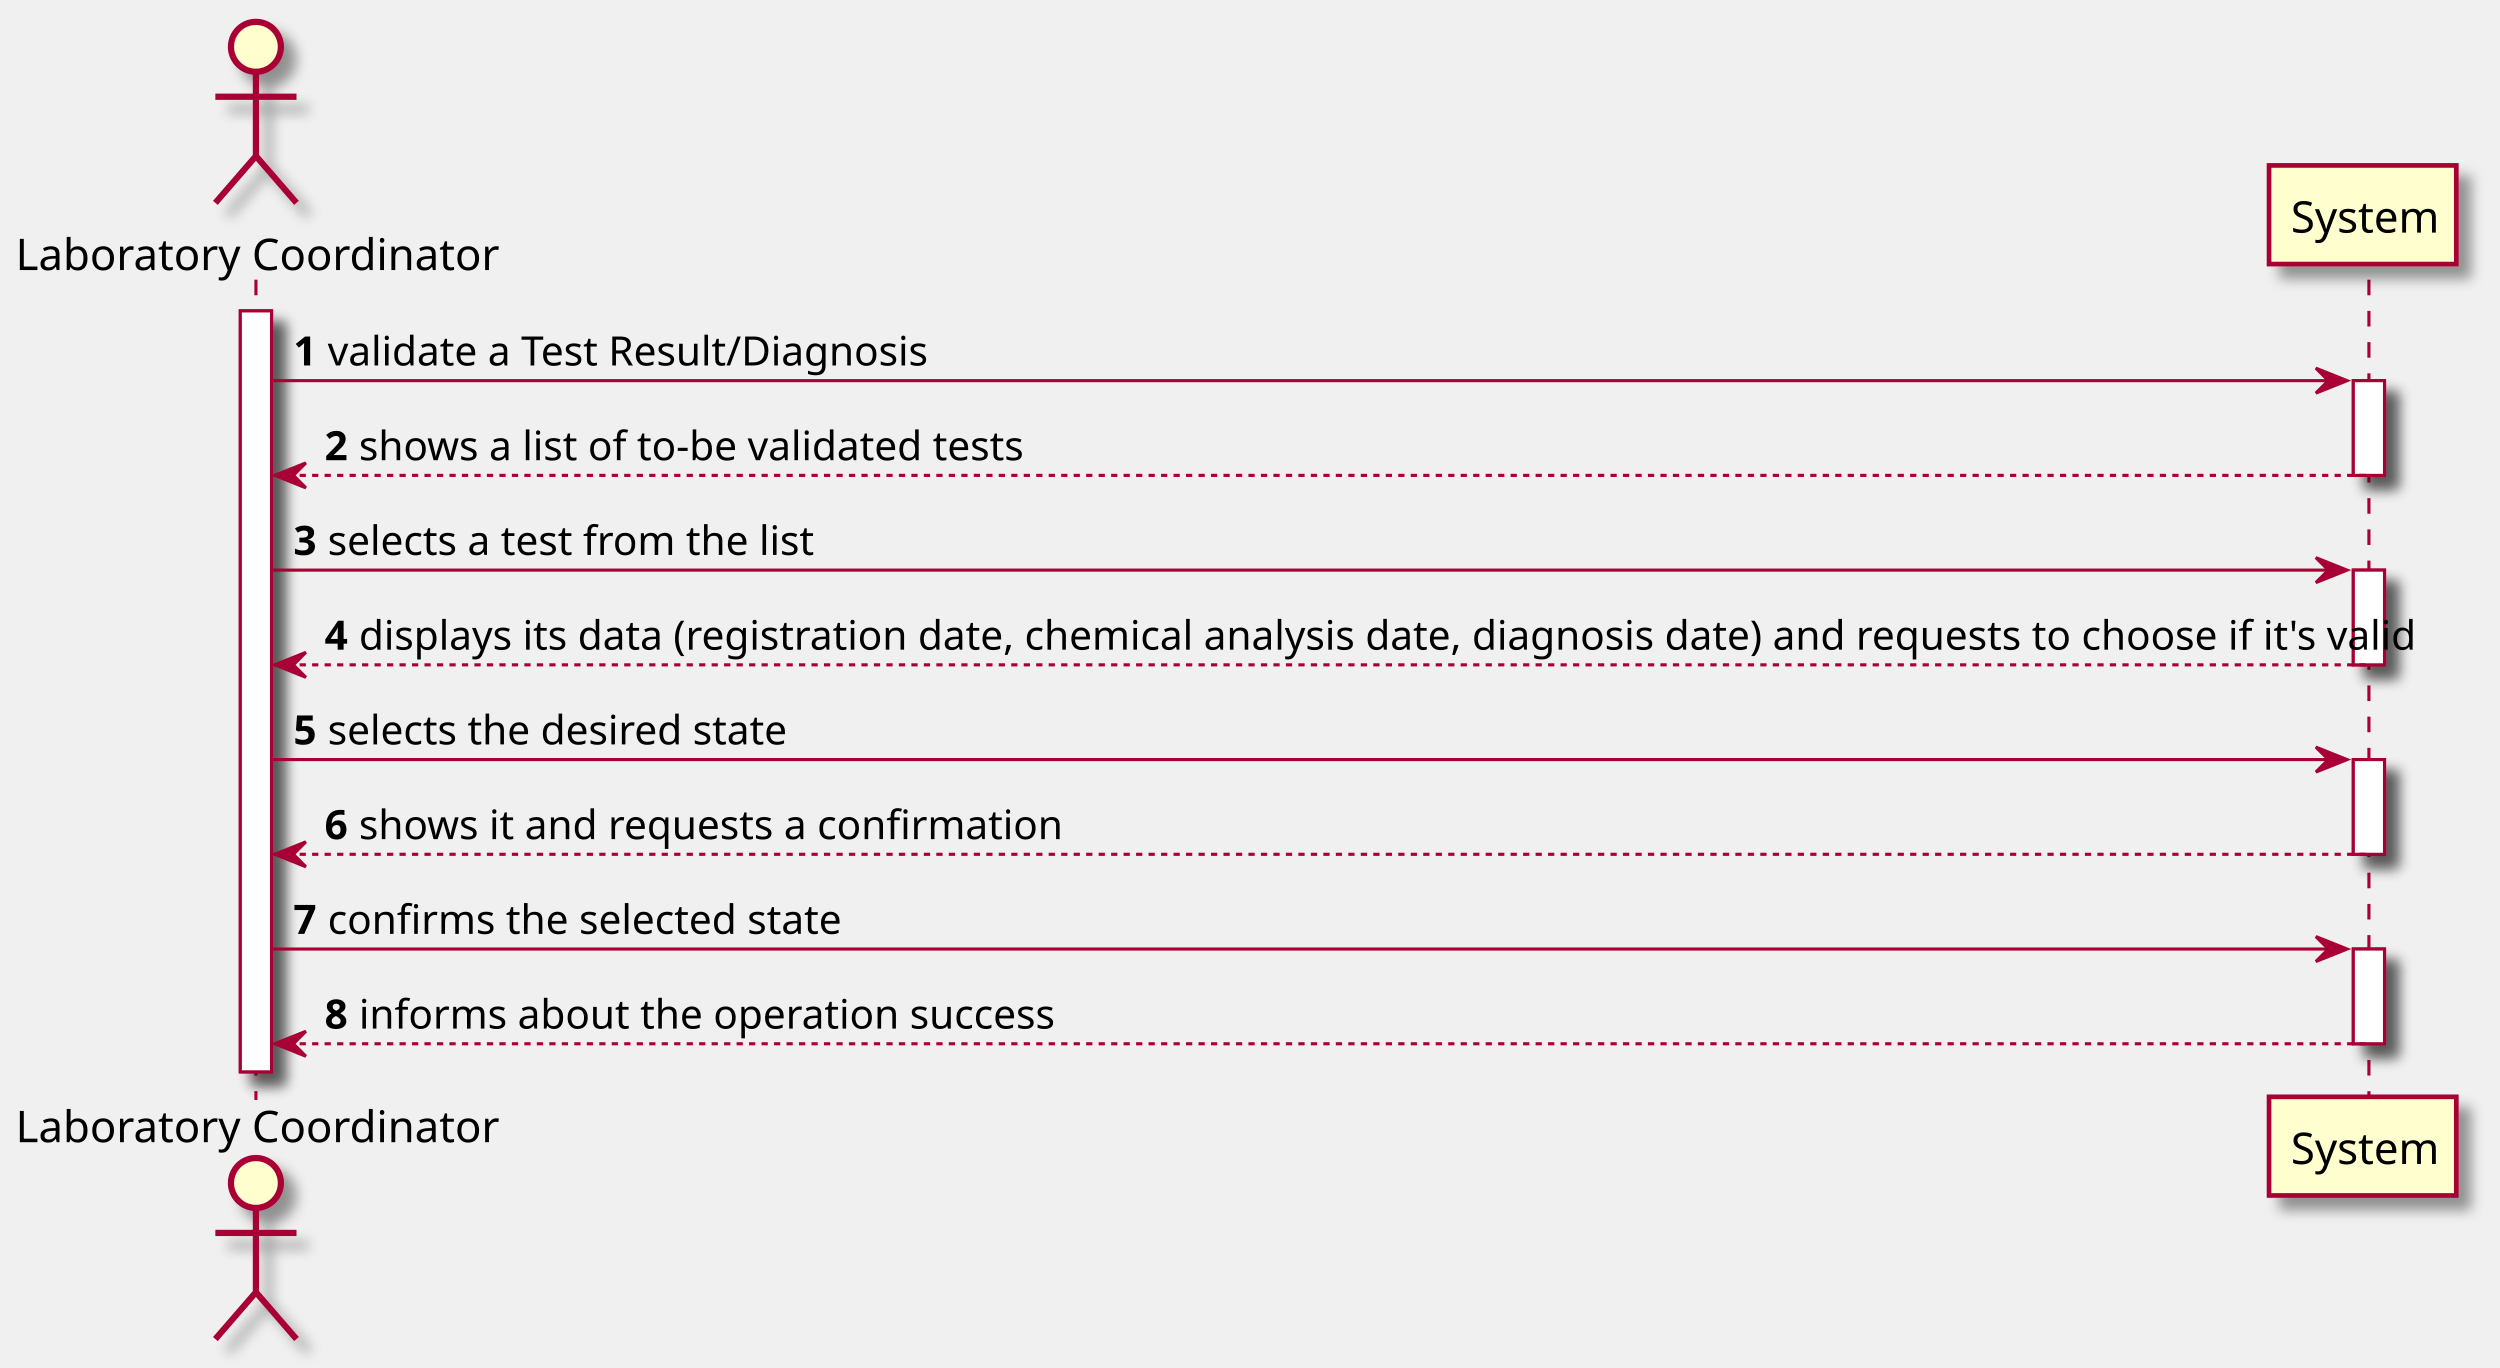
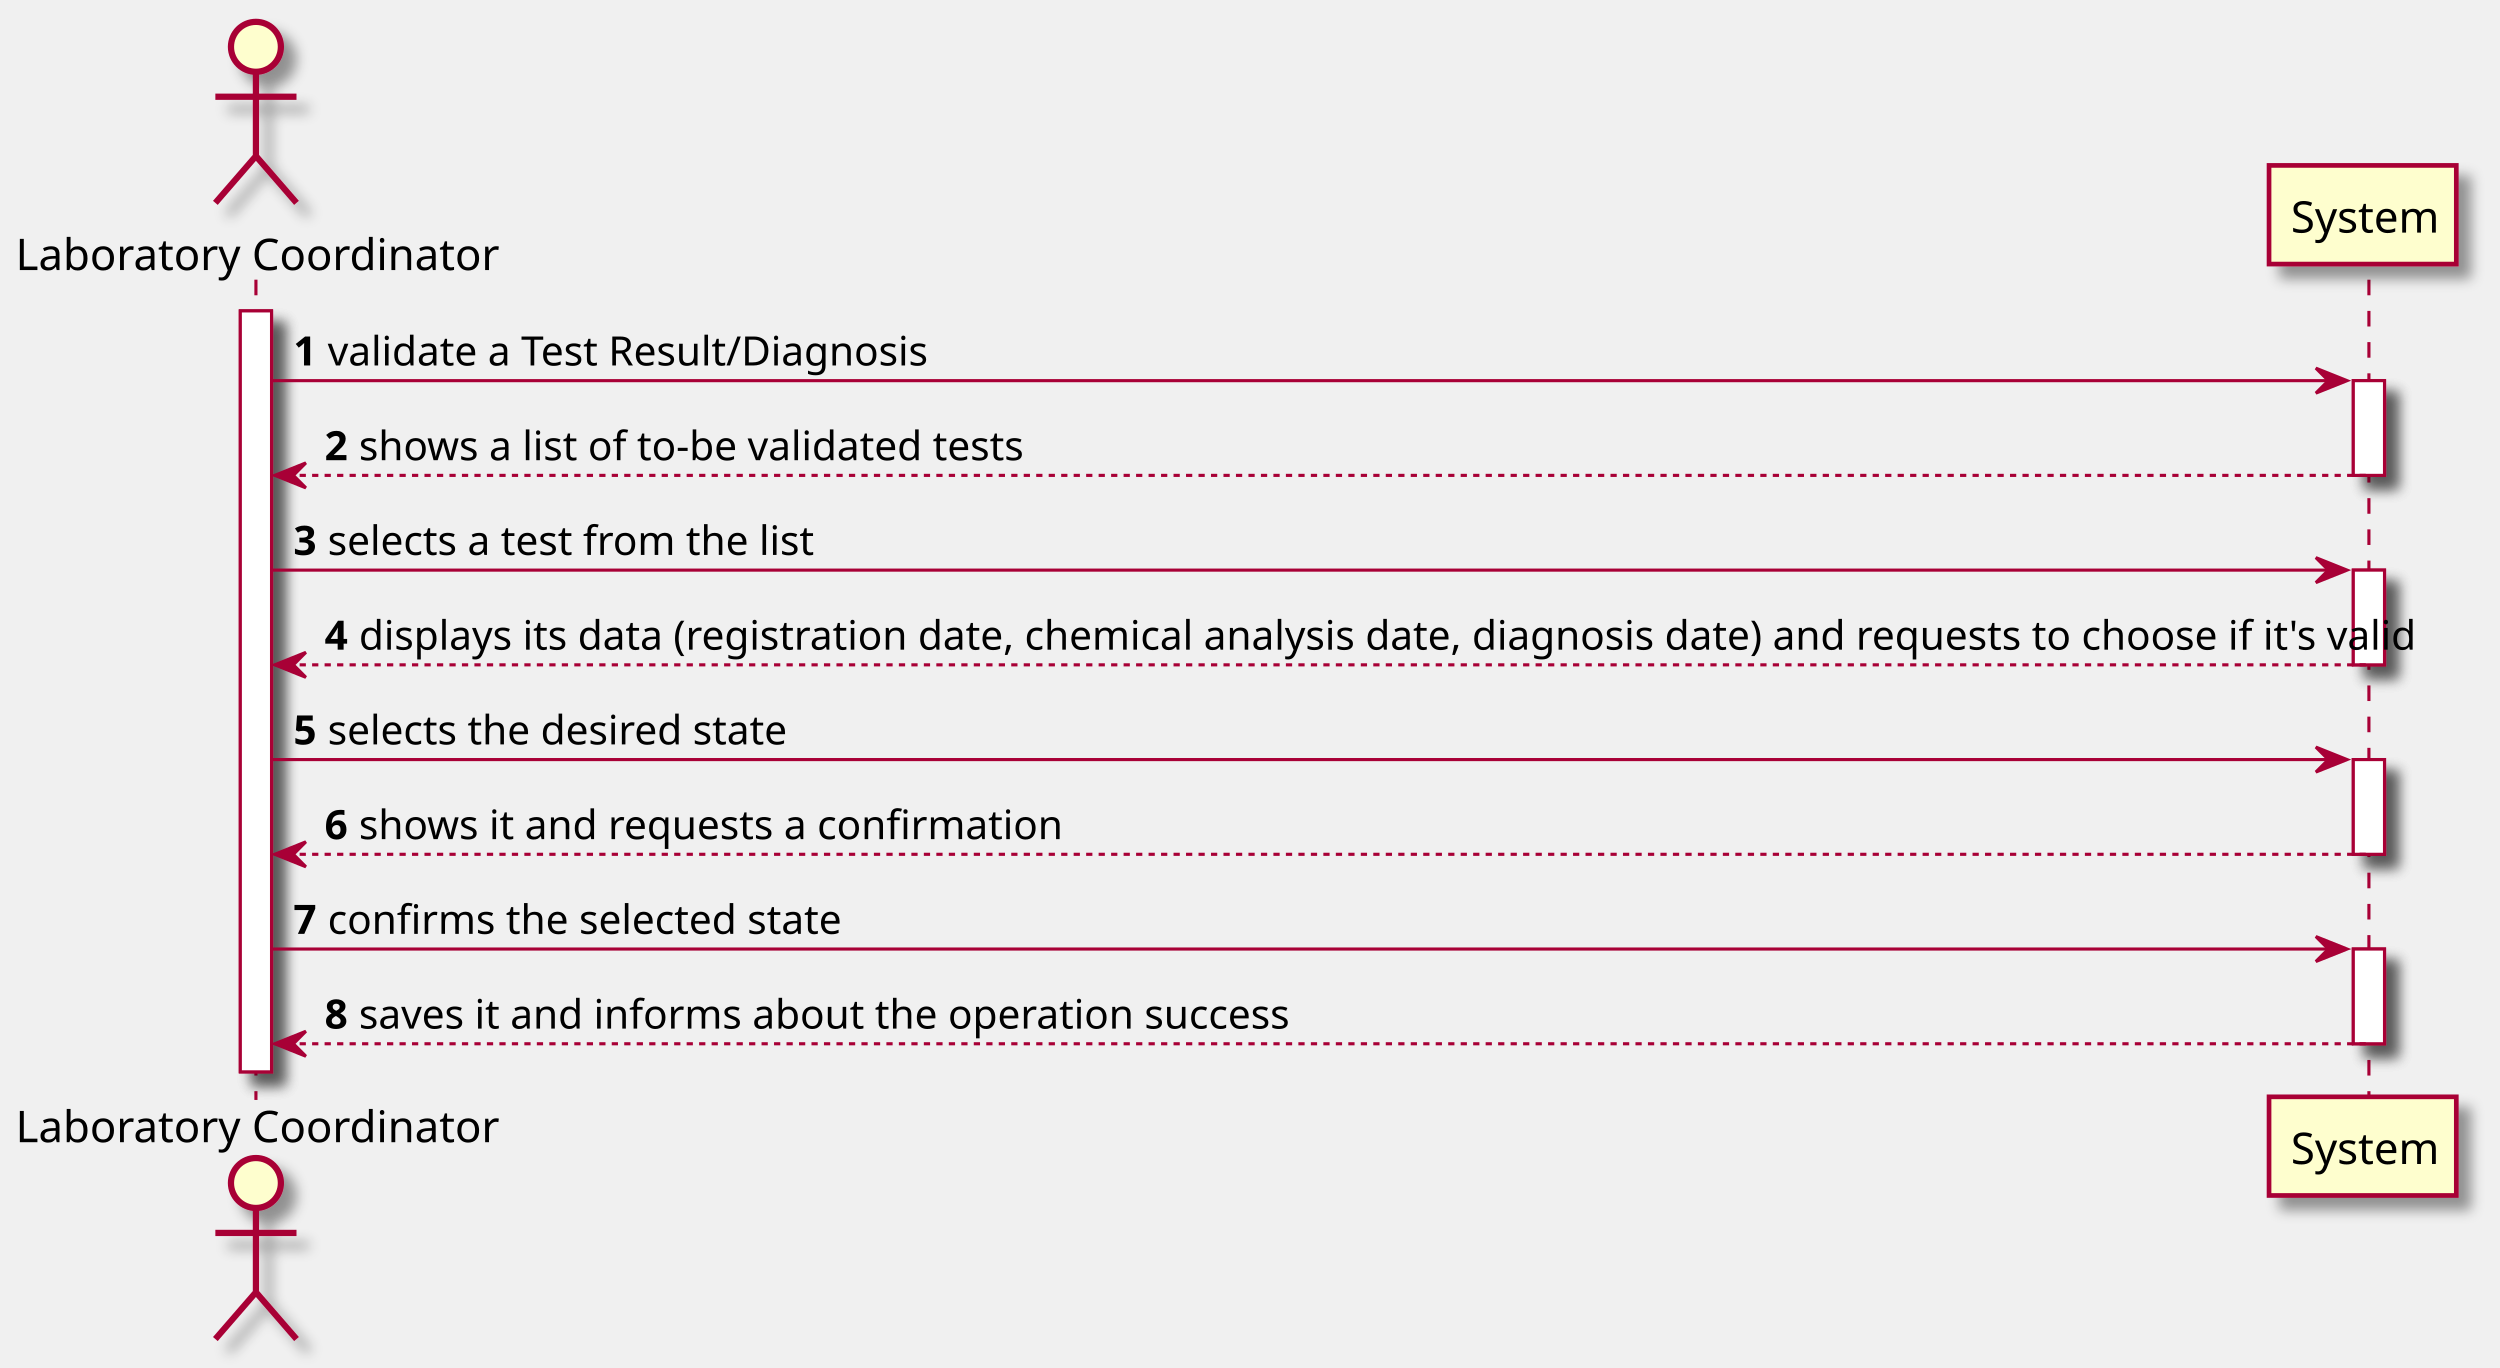
<svg xmlns="http://www.w3.org/2000/svg" contentScriptType="application/ecmascript" contentStyleType="text/css" height="438px" preserveAspectRatio="none" style="width:801px;height:438px;" version="1.1" viewBox="0 0 801 438" width="801px" zoomAndPan="magnify">
  <defs>
-     <filter height="300%" id="f1jl3jg6v0v4x0" width="300%" x="-1" y="-1">
+     <filter height="300%" id="f15krhs52cj8h8" width="300%" x="-1" y="-1">
      <feGaussianBlur result="blurOut" stdDeviation="2.0" />
      <feColorMatrix in="blurOut" result="blurOut2" type="matrix" values="0 0 0 0 0 0 0 0 0 0 0 0 0 0 0 0 0 0 .4 0" />
      <feOffset dx="4.0" dy="4.0" in="blurOut2" result="blurOut3" />
      <feBlend in="SourceGraphic" in2="blurOut3" mode="normal" />
    </filter>
  </defs>
  <g>
-     <rect fill="#FFFFFF" filter="url(#f1jl3jg6v0v4x0)" height="243.812" style="stroke:#A80036;stroke-width:1.0;" width="10" x="77" y="99.609" />
-     <rect fill="#FFFFFF" filter="url(#f1jl3jg6v0v4x0)" height="30.352" style="stroke:#A80036;stroke-width:1.0;" width="10" x="754" y="121.961" />
-     <rect fill="#FFFFFF" filter="url(#f1jl3jg6v0v4x0)" height="30.352" style="stroke:#A80036;stroke-width:1.0;" width="10" x="754" y="182.664" />
-     <rect fill="#FFFFFF" filter="url(#f1jl3jg6v0v4x0)" height="30.352" style="stroke:#A80036;stroke-width:1.0;" width="10" x="754" y="243.367" />
-     <rect fill="#FFFFFF" filter="url(#f1jl3jg6v0v4x0)" height="30.352" style="stroke:#A80036;stroke-width:1.0;" width="10" x="754" y="304.07" />
+     <rect fill="#FFFFFF" filter="url(#f15krhs52cj8h8)" height="243.812" style="stroke:#A80036;stroke-width:1.0;" width="10" x="77" y="99.609" />
+     <rect fill="#FFFFFF" filter="url(#f15krhs52cj8h8)" height="30.352" style="stroke:#A80036;stroke-width:1.0;" width="10" x="754" y="121.961" />
+     <rect fill="#FFFFFF" filter="url(#f15krhs52cj8h8)" height="30.352" style="stroke:#A80036;stroke-width:1.0;" width="10" x="754" y="182.664" />
+     <rect fill="#FFFFFF" filter="url(#f15krhs52cj8h8)" height="30.352" style="stroke:#A80036;stroke-width:1.0;" width="10" x="754" y="243.367" />
+     <rect fill="#FFFFFF" filter="url(#f15krhs52cj8h8)" height="30.352" style="stroke:#A80036;stroke-width:1.0;" width="10" x="754" y="304.07" />
    <line style="stroke:#A80036;stroke-width:1.0;stroke-dasharray:5.0,5.0;" x1="82" x2="82" y1="89.609" y2="352.422" />
    <line style="stroke:#A80036;stroke-width:1.0;stroke-dasharray:5.0,5.0;" x1="759" x2="759" y1="89.609" y2="352.422" />
    <text fill="#000000" font-family="sans-serif" font-size="14" lengthAdjust="spacing" textLength="148" x="5" y="86.533">Laboratory Coordinator</text>
-     <ellipse cx="82" cy="15" fill="#FEFECE" filter="url(#f1jl3jg6v0v4x0)" rx="8" ry="8" style="stroke:#A80036;stroke-width:2.0;" />
-     <path d="M82,23 L82,50 M69,31 L95,31 M82,50 L69,65 M82,50 L95,65 " fill="none" filter="url(#f1jl3jg6v0v4x0)" style="stroke:#A80036;stroke-width:2.0;" />
+     <ellipse cx="82" cy="15" fill="#FEFECE" filter="url(#f15krhs52cj8h8)" rx="8" ry="8" style="stroke:#A80036;stroke-width:2.0;" />
+     <path d="M82,23 L82,50 M69,31 L95,31 M82,50 L69,65 M82,50 L95,65 " fill="none" filter="url(#f15krhs52cj8h8)" style="stroke:#A80036;stroke-width:2.0;" />
    <text fill="#000000" font-family="sans-serif" font-size="14" lengthAdjust="spacing" textLength="148" x="5" y="365.955">Laboratory Coordinator</text>
-     <ellipse cx="82" cy="379.031" fill="#FEFECE" filter="url(#f1jl3jg6v0v4x0)" rx="8" ry="8" style="stroke:#A80036;stroke-width:2.0;" />
-     <path d="M82,387.031 L82,414.031 M69,395.031 L95,395.031 M82,414.031 L69,429.031 M82,414.031 L95,429.031 " fill="none" filter="url(#f1jl3jg6v0v4x0)" style="stroke:#A80036;stroke-width:2.0;" />
-     <rect fill="#FEFECE" filter="url(#f1jl3jg6v0v4x0)" height="31.609" style="stroke:#A80036;stroke-width:1.5;" width="60" x="727" y="53" />
+     <ellipse cx="82" cy="379.031" fill="#FEFECE" filter="url(#f15krhs52cj8h8)" rx="8" ry="8" style="stroke:#A80036;stroke-width:2.0;" />
+     <path d="M82,387.031 L82,414.031 M69,395.031 L95,395.031 M82,414.031 L69,429.031 M82,414.031 L95,429.031 " fill="none" filter="url(#f15krhs52cj8h8)" style="stroke:#A80036;stroke-width:2.0;" />
+     <rect fill="#FEFECE" filter="url(#f15krhs52cj8h8)" height="31.609" style="stroke:#A80036;stroke-width:1.5;" width="60" x="727" y="53" />
    <text fill="#000000" font-family="sans-serif" font-size="14" lengthAdjust="spacing" textLength="46" x="734" y="74.533">System</text>
-     <rect fill="#FEFECE" filter="url(#f1jl3jg6v0v4x0)" height="31.609" style="stroke:#A80036;stroke-width:1.5;" width="60" x="727" y="351.422" />
+     <rect fill="#FEFECE" filter="url(#f15krhs52cj8h8)" height="31.609" style="stroke:#A80036;stroke-width:1.5;" width="60" x="727" y="351.422" />
    <text fill="#000000" font-family="sans-serif" font-size="14" lengthAdjust="spacing" textLength="46" x="734" y="372.955">System</text>
-     <rect fill="#FFFFFF" filter="url(#f1jl3jg6v0v4x0)" height="243.812" style="stroke:#A80036;stroke-width:1.0;" width="10" x="77" y="99.609" />
-     <rect fill="#FFFFFF" filter="url(#f1jl3jg6v0v4x0)" height="30.352" style="stroke:#A80036;stroke-width:1.0;" width="10" x="754" y="121.961" />
-     <rect fill="#FFFFFF" filter="url(#f1jl3jg6v0v4x0)" height="30.352" style="stroke:#A80036;stroke-width:1.0;" width="10" x="754" y="182.664" />
-     <rect fill="#FFFFFF" filter="url(#f1jl3jg6v0v4x0)" height="30.352" style="stroke:#A80036;stroke-width:1.0;" width="10" x="754" y="243.367" />
-     <rect fill="#FFFFFF" filter="url(#f1jl3jg6v0v4x0)" height="30.352" style="stroke:#A80036;stroke-width:1.0;" width="10" x="754" y="304.07" />
+     <rect fill="#FFFFFF" filter="url(#f15krhs52cj8h8)" height="243.812" style="stroke:#A80036;stroke-width:1.0;" width="10" x="77" y="99.609" />
+     <rect fill="#FFFFFF" filter="url(#f15krhs52cj8h8)" height="30.352" style="stroke:#A80036;stroke-width:1.0;" width="10" x="754" y="121.961" />
+     <rect fill="#FFFFFF" filter="url(#f15krhs52cj8h8)" height="30.352" style="stroke:#A80036;stroke-width:1.0;" width="10" x="754" y="182.664" />
+     <rect fill="#FFFFFF" filter="url(#f15krhs52cj8h8)" height="30.352" style="stroke:#A80036;stroke-width:1.0;" width="10" x="754" y="243.367" />
+     <rect fill="#FFFFFF" filter="url(#f15krhs52cj8h8)" height="30.352" style="stroke:#A80036;stroke-width:1.0;" width="10" x="754" y="304.07" />
    <polygon fill="#A80036" points="742,117.961,752,121.961,742,125.961,746,121.961" style="stroke:#A80036;stroke-width:1.0;" />
    <line style="stroke:#A80036;stroke-width:1.0;" x1="87" x2="748" y1="121.961" y2="121.961" />
    <text fill="#000000" font-family="sans-serif" font-size="13" font-weight="bold" lengthAdjust="spacing" textLength="7" x="94" y="117.105">1</text>
    <text fill="#000000" font-family="sans-serif" font-size="13" lengthAdjust="spacing" textLength="185" x="105" y="117.105">validate a Test Result/Diagnosis</text>
    <polygon fill="#A80036" points="98,148.312,88,152.312,98,156.312,94,152.312" style="stroke:#A80036;stroke-width:1.0;" />
    <line style="stroke:#A80036;stroke-width:1.0;stroke-dasharray:2.0,2.0;" x1="92" x2="758" y1="152.312" y2="152.312" />
    <text fill="#000000" font-family="sans-serif" font-size="13" font-weight="bold" lengthAdjust="spacing" textLength="7" x="104" y="147.456">2</text>
    <text fill="#000000" font-family="sans-serif" font-size="13" lengthAdjust="spacing" textLength="203" x="115" y="147.456">shows a list of to-be validated tests</text>
    <polygon fill="#A80036" points="742,178.664,752,182.664,742,186.664,746,182.664" style="stroke:#A80036;stroke-width:1.0;" />
    <line style="stroke:#A80036;stroke-width:1.0;" x1="87" x2="748" y1="182.664" y2="182.664" />
    <text fill="#000000" font-family="sans-serif" font-size="13" font-weight="bold" lengthAdjust="spacing" textLength="7" x="94" y="177.808">3</text>
    <text fill="#000000" font-family="sans-serif" font-size="13" lengthAdjust="spacing" textLength="151" x="105" y="177.808">selects a test from the list</text>
    <polygon fill="#A80036" points="98,209.016,88,213.016,98,217.016,94,213.016" style="stroke:#A80036;stroke-width:1.0;" />
    <line style="stroke:#A80036;stroke-width:1.0;stroke-dasharray:2.0,2.0;" x1="92" x2="758" y1="213.016" y2="213.016" />
    <text fill="#000000" font-family="sans-serif" font-size="13" font-weight="bold" lengthAdjust="spacing" textLength="7" x="104" y="208.159">4</text>
    <text fill="#000000" font-family="sans-serif" font-size="13" lengthAdjust="spacing" textLength="632" x="115" y="208.159">displays its data (registration date, chemical analysis date, diagnosis date) and requests to choose if it's valid</text>
    <polygon fill="#A80036" points="742,239.367,752,243.367,742,247.367,746,243.367" style="stroke:#A80036;stroke-width:1.0;" />
    <line style="stroke:#A80036;stroke-width:1.0;" x1="87" x2="748" y1="243.367" y2="243.367" />
    <text fill="#000000" font-family="sans-serif" font-size="13" font-weight="bold" lengthAdjust="spacing" textLength="7" x="94" y="238.511">5</text>
    <text fill="#000000" font-family="sans-serif" font-size="13" lengthAdjust="spacing" textLength="143" x="105" y="238.511">selects the desired state</text>
    <polygon fill="#A80036" points="98,269.719,88,273.719,98,277.719,94,273.719" style="stroke:#A80036;stroke-width:1.0;" />
    <line style="stroke:#A80036;stroke-width:1.0;stroke-dasharray:2.0,2.0;" x1="92" x2="758" y1="273.719" y2="273.719" />
    <text fill="#000000" font-family="sans-serif" font-size="13" font-weight="bold" lengthAdjust="spacing" textLength="7" x="104" y="268.862">6</text>
    <text fill="#000000" font-family="sans-serif" font-size="13" lengthAdjust="spacing" textLength="212" x="115" y="268.862">shows it and requests a confirmation</text>
    <polygon fill="#A80036" points="742,300.07,752,304.07,742,308.07,746,304.07" style="stroke:#A80036;stroke-width:1.0;" />
    <line style="stroke:#A80036;stroke-width:1.0;" x1="87" x2="748" y1="304.07" y2="304.07" />
    <text fill="#000000" font-family="sans-serif" font-size="13" font-weight="bold" lengthAdjust="spacing" textLength="7" x="94" y="299.214">7</text>
    <text fill="#000000" font-family="sans-serif" font-size="13" lengthAdjust="spacing" textLength="157" x="105" y="299.214">confirms the selected state</text>
    <polygon fill="#A80036" points="98,330.422,88,334.422,98,338.422,94,334.422" style="stroke:#A80036;stroke-width:1.0;" />
    <line style="stroke:#A80036;stroke-width:1.0;stroke-dasharray:2.0,2.0;" x1="92" x2="758" y1="334.422" y2="334.422" />
    <text fill="#000000" font-family="sans-serif" font-size="13" font-weight="bold" lengthAdjust="spacing" textLength="7" x="104" y="329.565">8</text>
-     <text fill="#000000" font-family="sans-serif" font-size="13" lengthAdjust="spacing" textLength="210" x="115" y="329.565">informs about the operation success</text>
+     <text fill="#000000" font-family="sans-serif" font-size="13" lengthAdjust="spacing" textLength="283" x="115" y="329.565">saves it and informs about the operation success</text>
  </g>
</svg>
